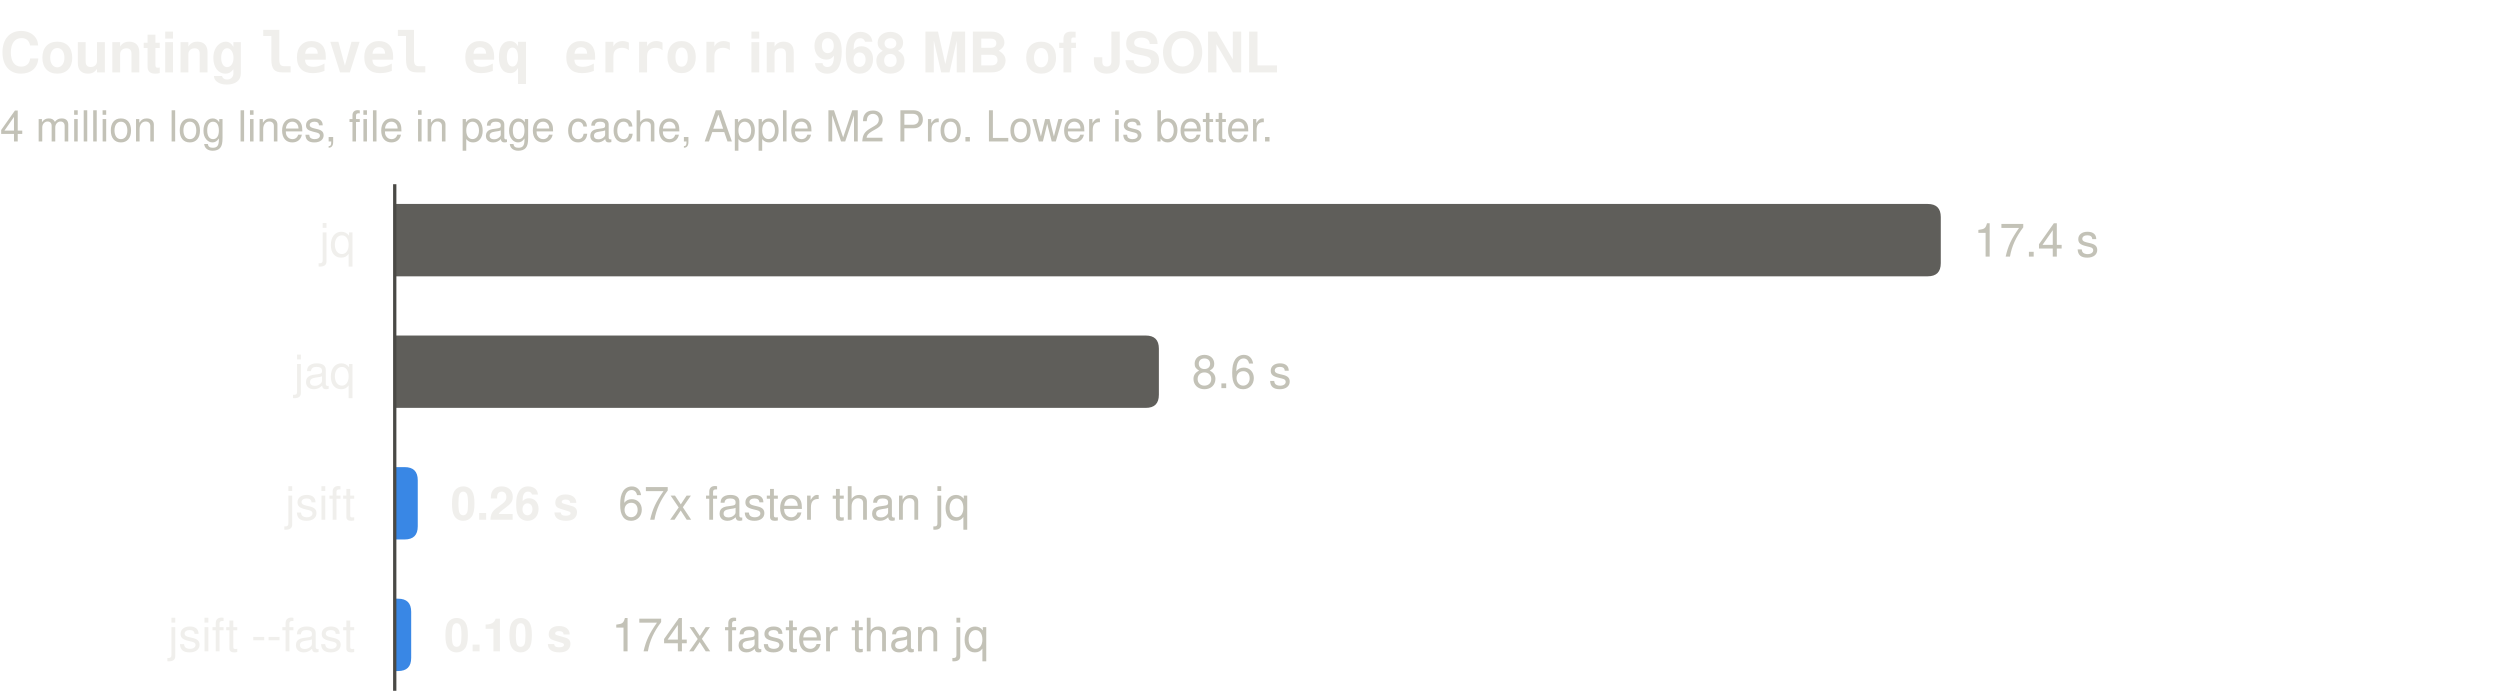
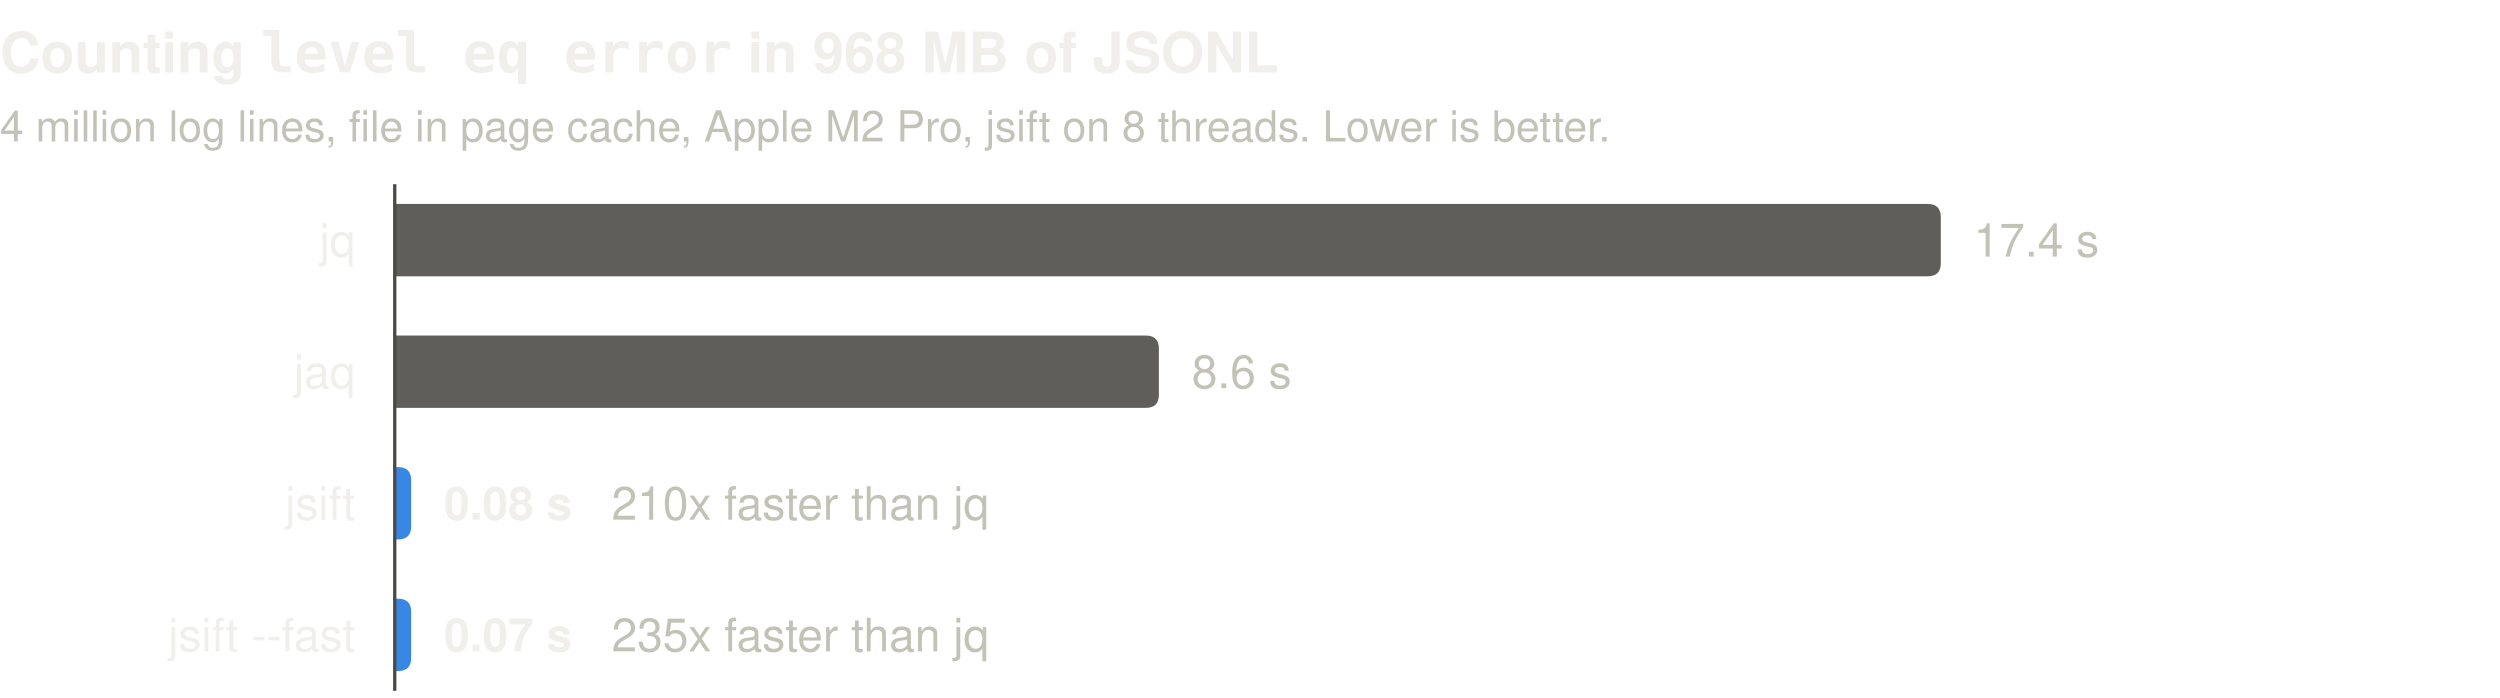
- <svg xmlns="http://www.w3.org/2000/svg" width="760" height="212" viewBox="0 0 760 212" role="img" aria-label="Time to count level eq error in 968 MB of JSONL: jq 17.4 s, jaq 8.6 s, jsift 0.26 s, jsift --fast 0.10 s">
+ <svg xmlns="http://www.w3.org/2000/svg" width="760" height="212" viewBox="0 0 760 212" role="img" aria-label="Time to count level eq error in 968 MB of JSONL: jq 17.4 s, jaq 8.6 s, jsift 0.08 s, jsift --fast 0.07 s">
  <style>text{font-family:system-ui,-apple-system,"Segoe UI",Helvetica,Arial,sans-serif;fill:#f0efec}.t{font-size:17px;font-weight:600}.s{font-size:13px;fill:#c3c2b7}.l{font-size:14px;font-weight:500}.v{font-size:14px;fill:#c3c2b7}.w{fill:#f0efec;font-weight:600}.n{fill:#c3c2b7;font-weight:400}.m{font-family:ui-monospace,SFMono-Regular,Menlo,monospace}</style>
  <text class="t" x="0" y="22">Counting <tspan class="m">level eq error</tspan> in 968 MB of JSONL</text>
-   <text class="s" x="0" y="43">4 million log lines, file in page cache, Apple M2 Pro. Lower is better.</text>
+   <text class="s" x="0" y="43">4 million log lines, file in page cache, Apple M2 Pro, jsift on 8 threads. Lower is better.</text>
  <text class="l" x="108" y="78.0" text-anchor="end">jq</text>
  <path fill="#5f5e5a" d="M120,62 H586.0 Q590.0,62 590.0,66 V80 Q590.0,84 586.0,84 H120 Z" />
  <text class="v" x="600.0" y="78.0">17.4 s</text>
  <text class="l" x="108" y="118.0" text-anchor="end">jaq</text>
  <path fill="#5f5e5a" d="M120,102 H348.3 Q352.3,102 352.3,106 V120 Q352.3,124 348.3,124 H120 Z" />
  <text class="v" x="362.3" y="118.0">8.6 s</text>
  <text class="l" x="108" y="158.0" text-anchor="end">jsift</text>
-   <path fill="#3987e5" d="M120,142 H123.0 Q127.0,142 127.0,146 V160 Q127.0,164 123.0,164 H120 Z" />
-   <text class="v w" x="137.0" y="158.0">0.26 s<tspan class="n" dx="12">67x faster than jq</tspan>
+   <path fill="#3987e5" d="M120,142 H121.0 Q125.0,142 125.0,146 V160 Q125.0,164 121.0,164 H120 Z" />
+   <text class="v w" x="135.0" y="158.0">0.08 s<tspan class="n" dx="12">210x faster than jq</tspan>
  </text>
  <text class="l" x="108" y="198.0" text-anchor="end">jsift --fast</text>
  <path fill="#3987e5" d="M120,182 H121.0 Q125.0,182 125.0,186 V200 Q125.0,204 121.0,204 H120 Z" />
-   <text class="v w" x="135.0" y="198.0">0.10 s<tspan class="n" dx="12">174x faster than jq</tspan>
+   <text class="v w" x="135.0" y="198.0">0.07 s<tspan class="n" dx="12">235x faster than jq</tspan>
  </text>
  <line stroke="#4a4945" x1="120" y1="56" x2="120" y2="210" />
</svg>
